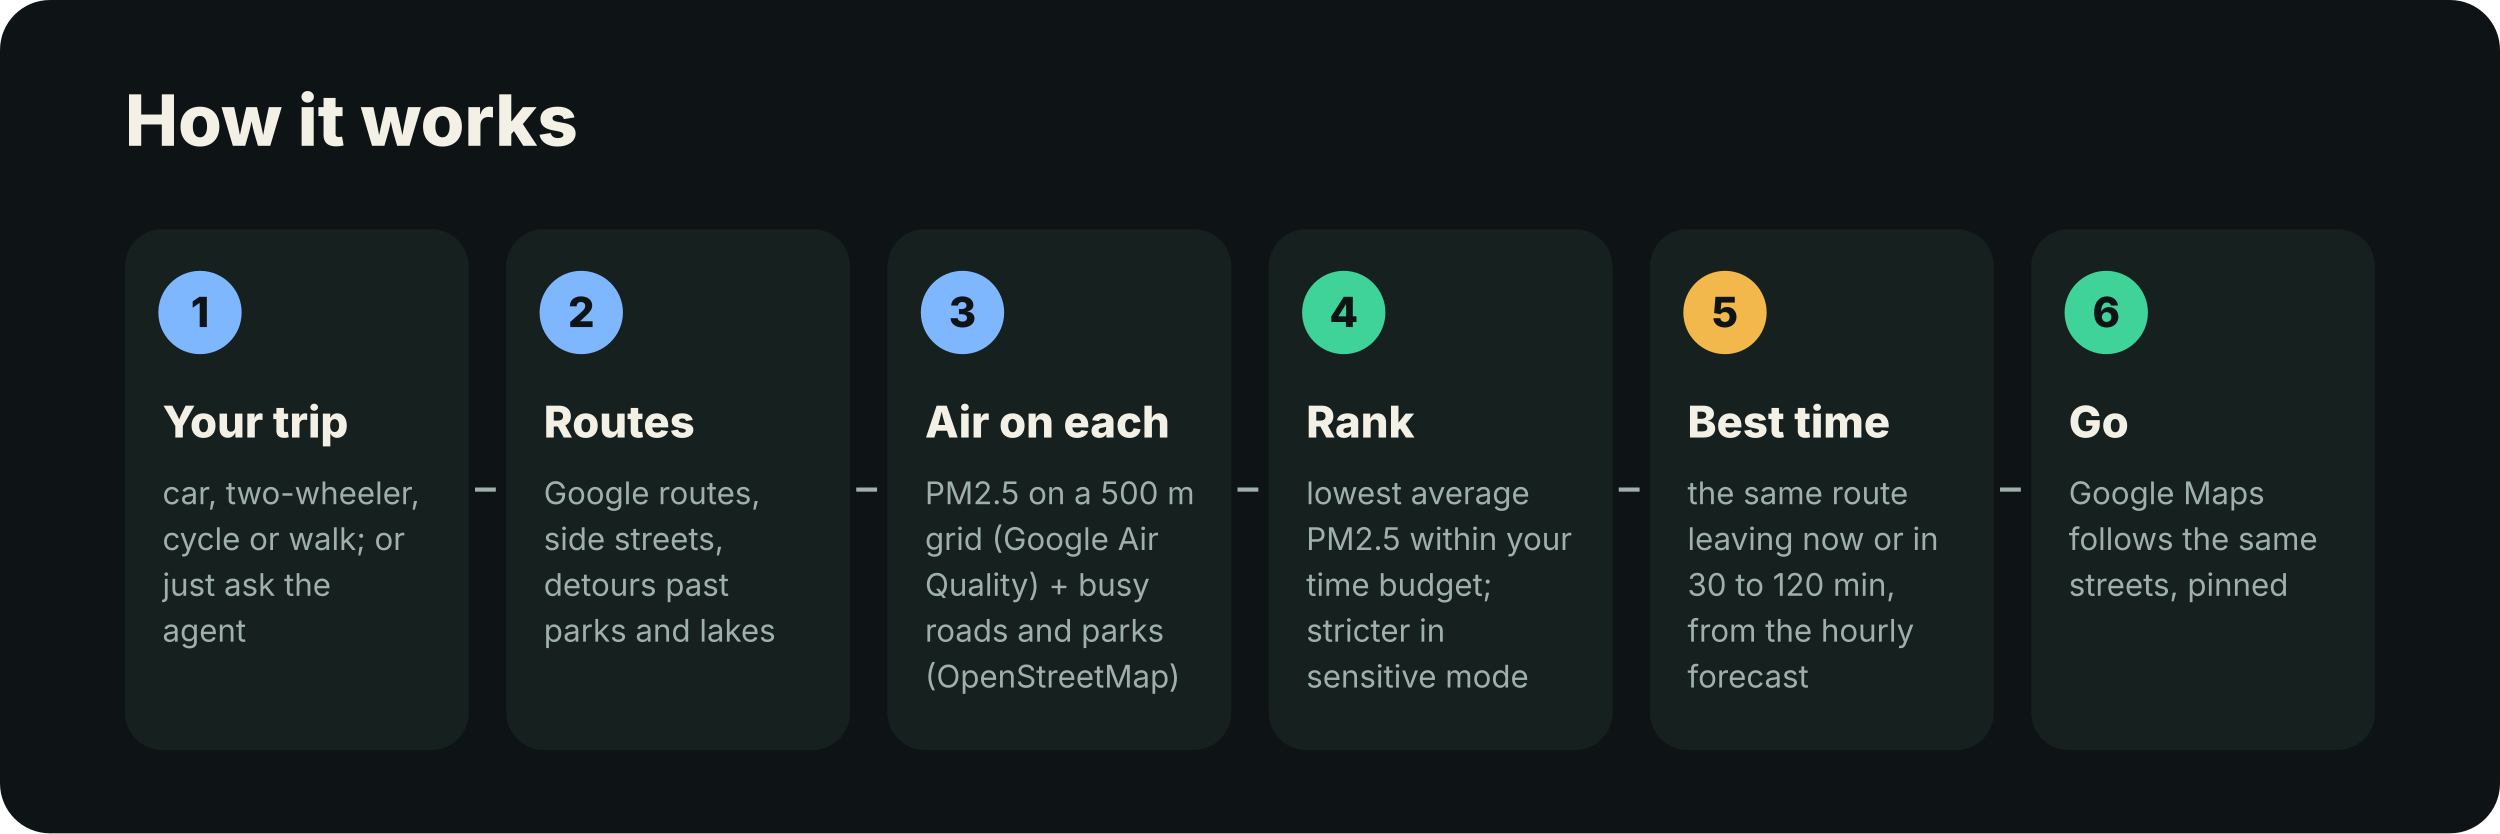
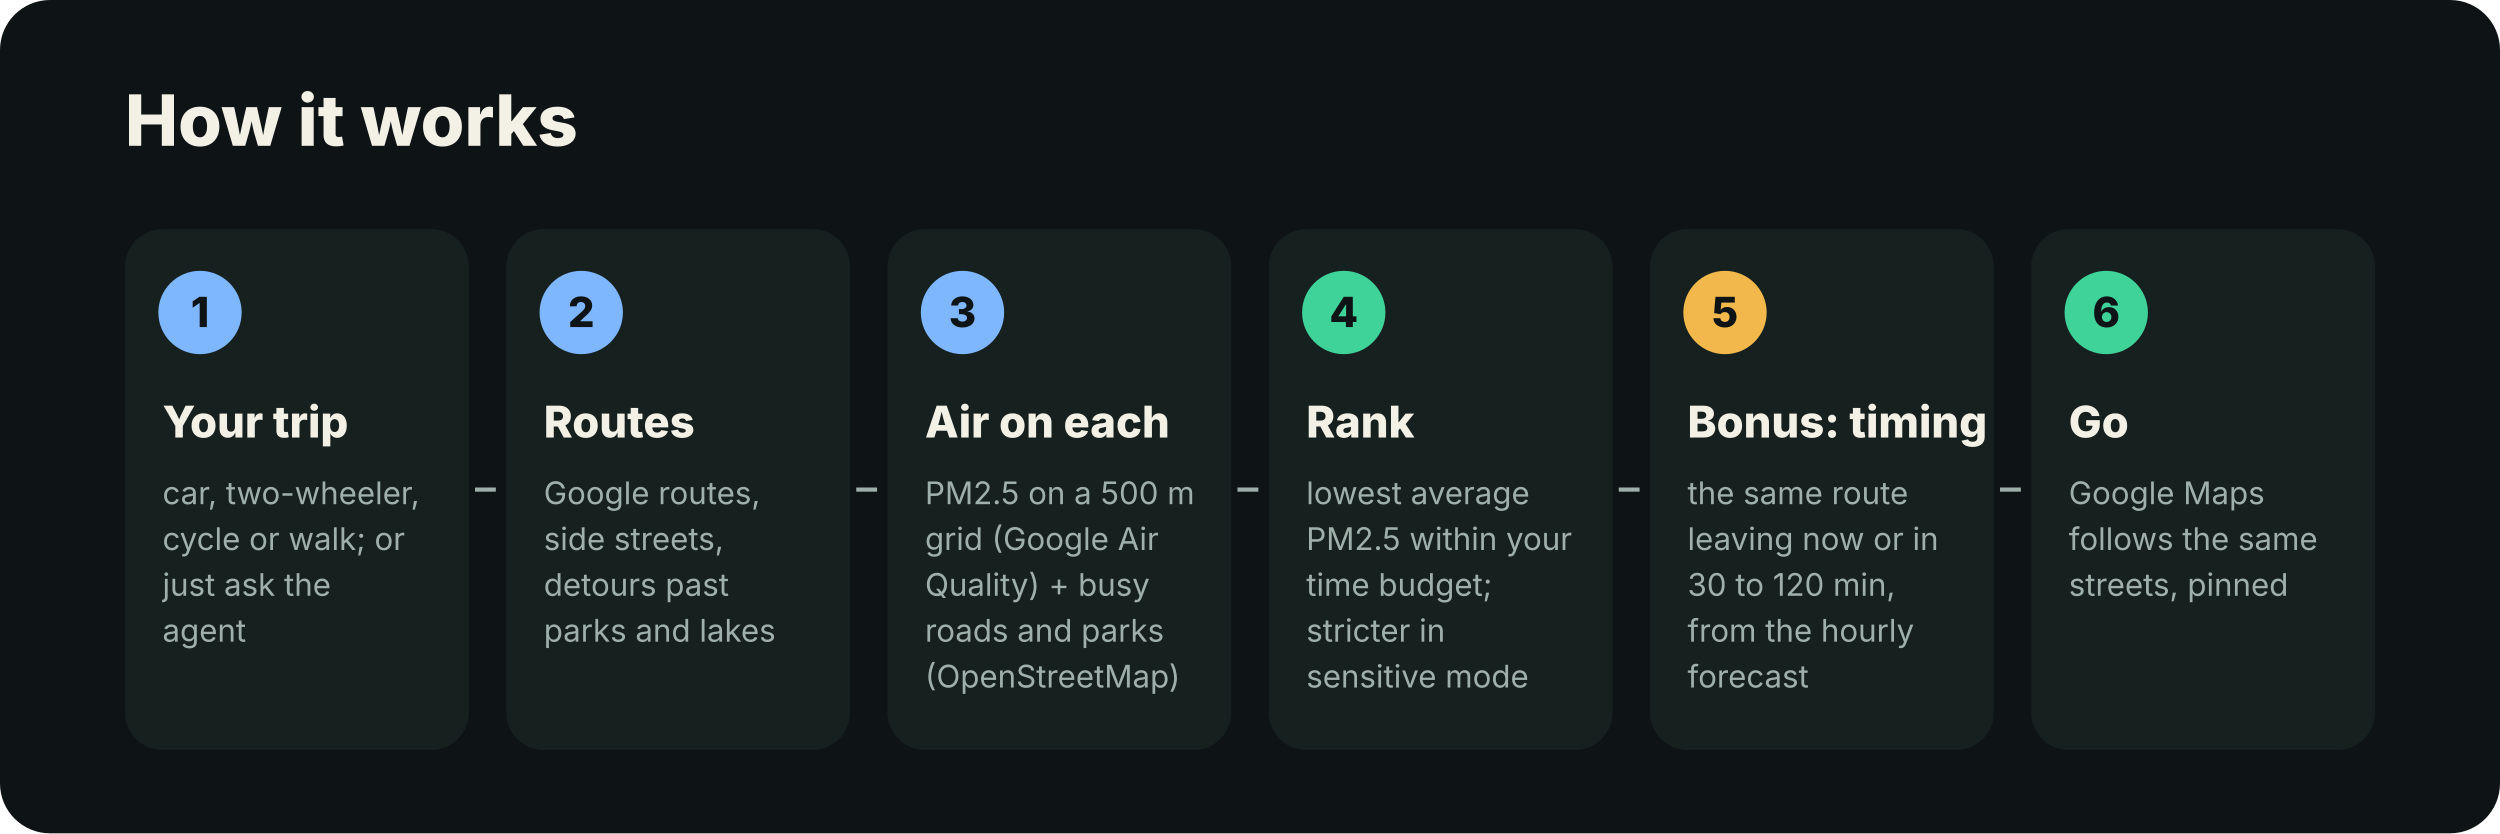
<svg xmlns="http://www.w3.org/2000/svg" viewBox="0 0 1200 400" width="1200" height="400" font-family="-apple-system,BlinkMacSystemFont,Segoe UI,Inter,Helvetica,Arial,sans-serif">
  <rect width="1200" height="400" rx="24" fill="#0E1416" />
  <text x="60" y="70" font-size="34" font-weight="800" fill="#F3F0E6">How it works</text>
  <rect x="60" y="110" width="165" height="250" rx="18" fill="#16201F" />
  <circle cx="96" cy="150" r="20" fill="#7FB7FF" />
  <text x="96" y="157" text-anchor="middle" font-size="20" font-weight="800" fill="#0E1416">1</text>
  <text x="78" y="210" font-size="21" font-weight="800" fill="#F3F0E6">Your trip</text>
  <text x="78" y="242" font-size="15" fill="#9FB0AA">car, two-wheeler,</text>
  <text x="78" y="264" font-size="15" fill="#9FB0AA">cycle or walk; or</text>
  <text x="78" y="286" font-size="15" fill="#9FB0AA">just ask the</text>
  <text x="78" y="308" font-size="15" fill="#9FB0AA">agent</text>
  <path d="M228 235 l10 0" stroke="#9FB0AA" stroke-width="2" />
  <rect x="243" y="110" width="165" height="250" rx="18" fill="#16201F" />
  <circle cx="279" cy="150" r="20" fill="#7FB7FF" />
  <text x="279" y="157" text-anchor="middle" font-size="20" font-weight="800" fill="#0E1416">2</text>
  <text x="261" y="210" font-size="21" font-weight="800" fill="#F3F0E6">Routes</text>
  <text x="261" y="242" font-size="15" fill="#9FB0AA">Google routes,</text>
  <text x="261" y="264" font-size="15" fill="#9FB0AA">side streets,</text>
  <text x="261" y="286" font-size="15" fill="#9FB0AA">detours past</text>
  <text x="261" y="308" font-size="15" fill="#9FB0AA">parks and lakes</text>
  <path d="M411 235 l10 0" stroke="#9FB0AA" stroke-width="2" />
  <rect x="426" y="110" width="165" height="250" rx="18" fill="#16201F" />
  <circle cx="462" cy="150" r="20" fill="#7FB7FF" />
  <text x="462" y="157" text-anchor="middle" font-size="20" font-weight="800" fill="#0E1416">3</text>
  <text x="444" y="210" font-size="21" font-weight="800" fill="#F3F0E6">Air on each</text>
  <text x="444" y="242" font-size="15" fill="#9FB0AA">PM2.5 on a 500 m</text>
  <text x="444" y="264" font-size="15" fill="#9FB0AA">grid (Google Air</text>
  <text x="444" y="286" font-size="15" fill="#9FB0AA">Quality) + busy</text>
  <text x="444" y="308" font-size="15" fill="#9FB0AA">roads and parks</text>
  <text x="444" y="330" font-size="15" fill="#9FB0AA">(OpenStreetMap)</text>
  <path d="M594 235 l10 0" stroke="#9FB0AA" stroke-width="2" />
  <rect x="609" y="110" width="165" height="250" rx="18" fill="#16201F" />
  <circle cx="645" cy="150" r="20" fill="#3FD39A" />
  <text x="645" y="157" text-anchor="middle" font-size="20" font-weight="800" fill="#0E1416">4</text>
  <text x="627" y="210" font-size="21" font-weight="800" fill="#F3F0E6">Rank</text>
  <text x="627" y="242" font-size="15" fill="#9FB0AA">lowest average</text>
  <text x="627" y="264" font-size="15" fill="#9FB0AA">PM2.5 within your</text>
  <text x="627" y="286" font-size="15" fill="#9FB0AA">time budget;</text>
  <text x="627" y="308" font-size="15" fill="#9FB0AA">stricter in</text>
  <text x="627" y="330" font-size="15" fill="#9FB0AA">sensitive mode</text>
  <path d="M777 235 l10 0" stroke="#9FB0AA" stroke-width="2" />
  <rect x="792" y="110" width="165" height="250" rx="18" fill="#16201F" />
  <circle cx="828" cy="150" r="20" fill="#F2B84B" />
  <text x="828" y="157" text-anchor="middle" font-size="20" font-weight="800" fill="#0E1416">5</text>
-   <text x="810" y="210" font-size="21" font-weight="800" fill="#F3F0E6">Best time</text>
+   <text x="810" y="210" font-size="21" font-weight="800" fill="#F3F0E6">Bonus: timing</text>
  <text x="810" y="242" font-size="15" fill="#9FB0AA">the same route</text>
  <text x="810" y="264" font-size="15" fill="#9FB0AA">leaving now or in</text>
  <text x="810" y="286" font-size="15" fill="#9FB0AA">30 to 120 min,</text>
  <text x="810" y="308" font-size="15" fill="#9FB0AA">from the hourly</text>
  <text x="810" y="330" font-size="15" fill="#9FB0AA">forecast</text>
  <path d="M960 235 l10 0" stroke="#9FB0AA" stroke-width="2" />
  <rect x="975" y="110" width="165" height="250" rx="18" fill="#16201F" />
  <circle cx="1011" cy="150" r="20" fill="#3FD39A" />
  <text x="1011" y="157" text-anchor="middle" font-size="20" font-weight="800" fill="#0E1416">6</text>
  <text x="993" y="210" font-size="21" font-weight="800" fill="#F3F0E6">Go</text>
  <text x="993" y="242" font-size="15" fill="#9FB0AA">Google Maps</text>
  <text x="993" y="264" font-size="15" fill="#9FB0AA">follows the same</text>
  <text x="993" y="286" font-size="15" fill="#9FB0AA">streets, pinned</text>
</svg>
